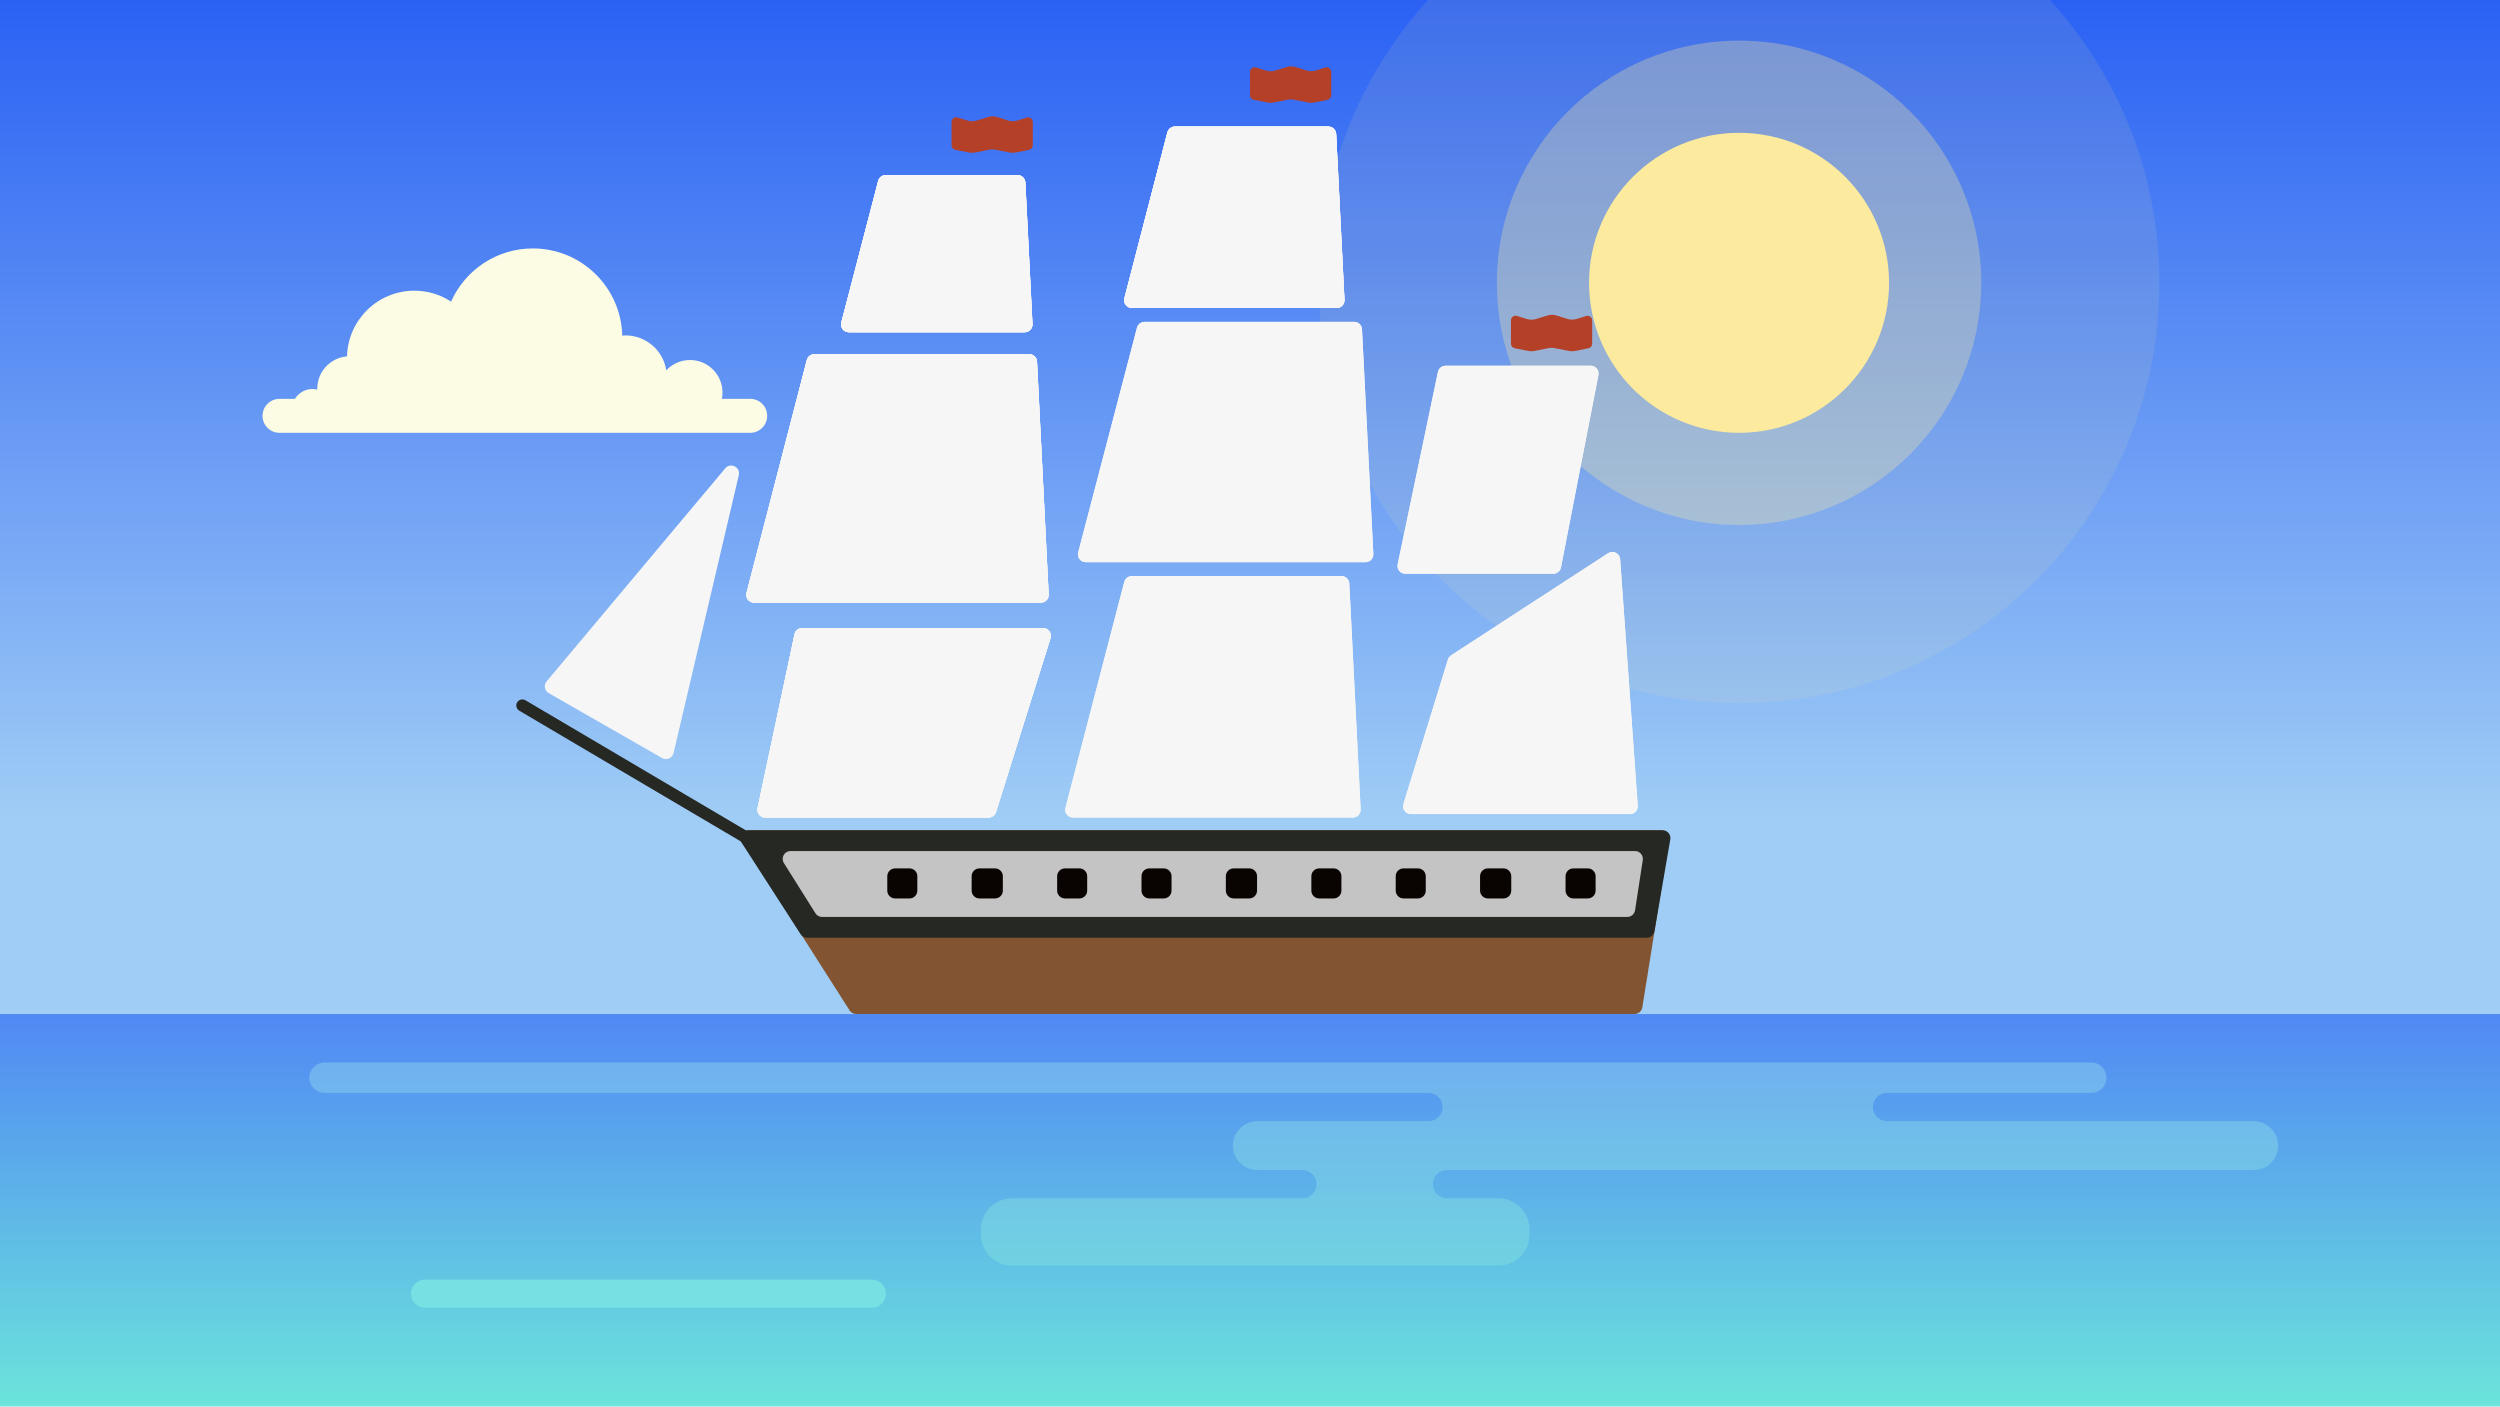
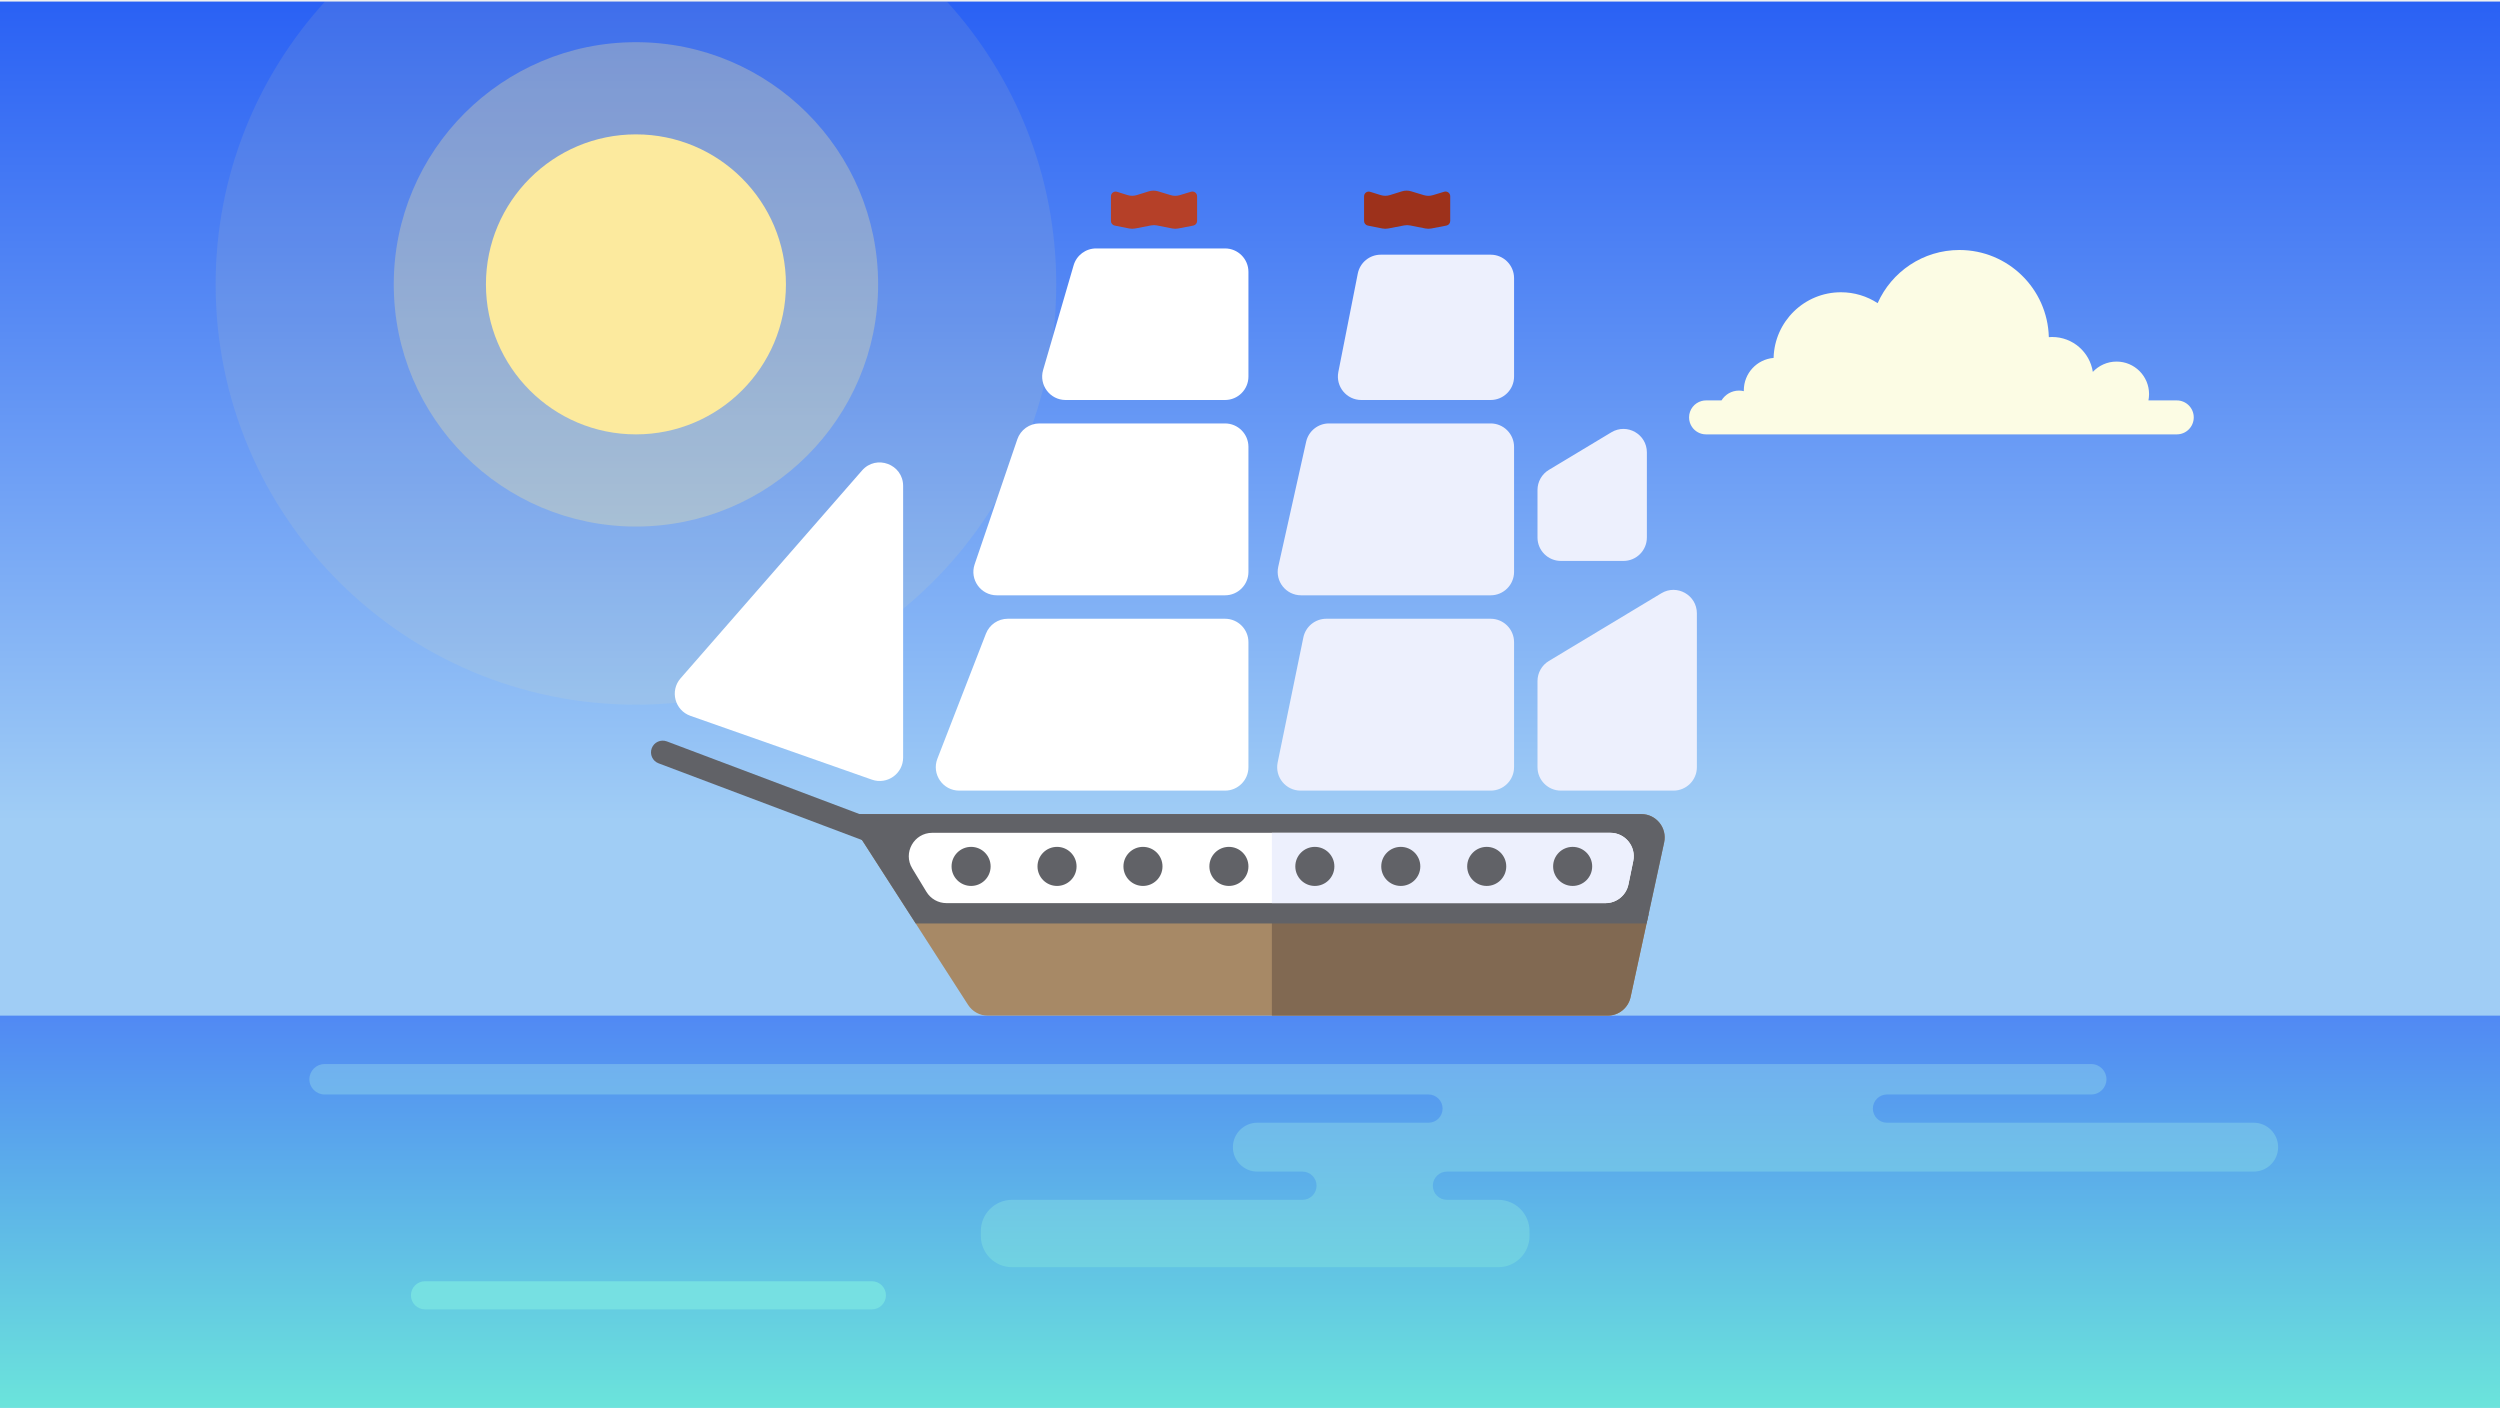
- <svg xmlns="http://www.w3.org/2000/svg" width="1600" height="900" viewBox="0 0 1600 900" fill="none">
-   <rect y="3.05176e-05" width="1600" height="900" fill="url(#paint0_linear_8_315)" />
-   <path d="M0 649H1600V900H0V649Z" fill="url(#paint1_linear_8_315)" />
-   <circle cx="1113" cy="181" r="96" fill="#FCEA9E" />
-   <circle opacity="0.3" cx="1113" cy="181" r="155" fill="#FCEA9E" />
-   <path opacity="0.1" d="M1382 181C1382 329.565 1261.56 450 1113 450C964.435 450 844 329.565 844 181C844 111.297 870.511 47.786 914 7.55787e-05C914 7.55787e-05 1036.64 0 1115.5 0C1194.36 0 1312 7.55787e-05 1312 7.55787e-05C1355.49 47.786 1382 111.297 1382 181Z" fill="#FCEA9E" />
-   <path d="M178.862 277H480.142C486.138 277 491 272.135 491 266.133C491 260.132 486.138 255.267 480.142 255.267H462.005C462.254 253.957 462.397 252.605 462.397 251.22C462.397 239.728 453.083 230.412 441.601 230.412C435.605 230.412 430.208 232.952 426.407 237.012C424.471 224.365 413.551 214.678 400.365 214.678C399.66 214.678 398.955 214.715 398.25 214.771C397.456 183.834 372.137 159 341.02 159C317.68 159 297.604 172.975 288.691 193.015C281.931 188.614 273.868 186.047 265.202 186.047C241.759 186.047 222.698 204.761 222.1 228.07C211.431 228.956 203.045 237.895 203.045 248.799C203.045 248.92 203.049 249.039 203.053 249.159C203.056 249.224 203.058 249.29 203.059 249.355C202.066 249.116 201.036 248.976 199.971 248.976C195.222 248.976 191.074 251.497 188.755 255.267H178.862C177.906 255.267 176.978 255.391 176.095 255.623C171.436 256.847 168 261.089 168 266.133C168 268.406 168.697 270.516 169.89 272.26C171.846 275.121 175.135 277 178.862 277Z" fill="#FCFCE4" />
-   <path d="M1338.4 680H207.733C202.357 680 198 684.357 198 689.733C198 695.108 202.357 699.465 207.733 699.465H914.227C919.219 699.465 923.265 703.511 923.265 708.503C923.265 713.494 919.219 717.54 914.227 717.54H804.701C796.063 717.54 789.06 724.543 789.06 733.182C789.06 741.82 796.063 748.824 804.701 748.824H833.565C838.556 748.824 842.603 752.87 842.603 757.861C842.603 762.852 838.556 766.898 833.565 766.898H647.735C636.689 766.898 627.735 775.853 627.735 786.898V790C627.735 801.046 636.689 810 647.735 810H958.894C969.94 810 978.894 801.046 978.894 790V786.898C978.894 775.853 969.94 766.898 958.894 766.898H926.044C921.053 766.898 917.007 762.852 917.007 757.861C917.007 752.87 921.053 748.824 926.044 748.824H1442.36C1451 748.824 1458 741.82 1458 733.182C1458 724.543 1451 717.54 1442.36 717.54H1207.67C1202.68 717.54 1198.63 713.494 1198.63 708.503C1198.63 703.511 1202.68 699.465 1207.67 699.465H1338.4C1343.78 699.465 1348.13 695.108 1348.13 689.733C1348.13 684.357 1343.78 680 1338.4 680Z" fill="url(#paint2_linear_8_315)" />
-   <path d="M263 828C263 823.029 267.029 819 272 819H558C562.971 819 567 823.029 567 828C567 832.971 562.971 837 558 837H272C267.029 837 263 832.971 263 828Z" fill="#76E0E2" />
-   <path d="M475.149 539.056C473.027 535.728 475.418 531.368 479.365 531.368H1063.39C1066.47 531.368 1068.82 534.122 1068.33 537.16L1051.08 644.744C1050.69 647.169 1048.6 648.952 1046.14 648.952H547.947C546.239 648.952 544.649 648.08 543.731 646.64L475.149 539.056Z" fill="#835432" />
-   <rect x="329" y="452.872" width="7.749" height="185.965" rx="3.874" transform="rotate(-59.4554 329 452.872)" fill="#252823" />
-   <path d="M926.664 422.128C927.009 421.009 927.735 420.046 928.717 419.408L1029.18 354.069C1032.37 351.993 1036.62 354.106 1036.89 357.904L1048.17 515.658C1048.38 518.553 1046.09 521.015 1043.18 521.015H902.984C899.62 521.015 897.216 517.759 898.206 514.543L926.664 422.128Z" fill="#F6F6F6" />
-   <path d="M926.664 422.128C927.009 421.009 927.735 420.046 928.717 419.408L1029.18 354.069C1032.37 351.993 1036.62 354.106 1036.89 357.904L1048.17 515.658C1048.38 518.553 1046.09 521.015 1043.18 521.015H902.984C899.62 521.015 897.216 517.759 898.206 514.543L926.664 422.128Z" fill="#F6F6F6" />
-   <path d="M920.287 238.056C920.771 235.74 922.814 234.081 925.18 234.081H1018.08C1021.23 234.081 1023.59 236.95 1022.99 240.036L999.018 363.15C998.56 365.499 996.503 367.195 994.11 367.195H899.41C896.236 367.195 893.866 364.276 894.516 361.17L920.287 238.056Z" fill="#F6F6F6" />
-   <path d="M920.287 238.056C920.771 235.74 922.814 234.081 925.18 234.081H1018.08C1021.23 234.081 1023.59 236.95 1022.99 240.036L999.018 363.15C998.56 365.499 996.503 367.195 994.11 367.195H899.41C896.236 367.195 893.866 364.276 894.516 361.17L920.287 238.056Z" fill="#F6F6F6" />
-   <path d="M727.673 209.714C728.248 207.514 730.236 205.979 732.51 205.979H866.695C869.359 205.979 871.555 208.067 871.689 210.727L878.939 354.548C879.083 357.404 876.806 359.799 873.945 359.799H694.884C691.608 359.799 689.217 356.703 690.046 353.534L727.673 209.714Z" fill="#F6F6F6" />
-   <path d="M727.673 209.714C728.248 207.514 730.236 205.979 732.51 205.979H866.695C869.359 205.979 871.555 208.067 871.689 210.727L878.939 354.548C879.083 357.404 876.806 359.799 873.945 359.799H694.884C691.608 359.799 689.217 356.703 690.046 353.534L727.673 209.714Z" fill="#F6F6F6" />
-   <path d="M719.541 372.414C720.115 370.211 722.104 368.674 724.38 368.674H858.56C861.224 368.674 863.42 370.762 863.553 373.423L870.805 517.983C870.949 520.839 868.672 523.234 865.812 523.234H686.741C683.468 523.234 681.078 520.141 681.902 516.974L719.541 372.414Z" fill="#F6F6F6" />
-   <path d="M719.541 372.414C720.115 370.211 722.104 368.674 724.38 368.674H858.56C861.224 368.674 863.42 370.762 863.553 373.423L870.805 517.983C870.949 520.839 868.672 523.234 865.812 523.234H686.741C683.468 523.234 681.078 520.141 681.902 516.974L719.541 372.414Z" fill="#F6F6F6" />
-   <path d="M747.121 84.745C747.693 82.54 749.683 81 751.961 81H850.159C852.823 81 855.02 83.089 855.153 85.751L860.454 191.855C860.596 194.711 858.319 197.105 855.46 197.105H724.45C721.179 197.105 718.789 194.016 719.61 190.85L747.121 84.745Z" fill="#F6F6F6" />
-   <path d="M747.121 84.745C747.693 82.54 749.683 81 751.961 81H850.159C852.823 81 855.02 83.089 855.153 85.751L860.454 191.855C860.596 194.711 858.319 197.105 855.46 197.105H724.45C721.179 197.105 718.789 194.016 719.61 190.85L747.121 84.745Z" fill="#F6F6F6" />
-   <path d="M747.121 84.745C747.693 82.54 749.683 81 751.961 81H850.159C852.823 81 855.02 83.089 855.153 85.751L860.454 191.855C860.596 194.711 858.319 197.105 855.46 197.105H724.45C721.179 197.105 718.789 194.016 719.61 190.85L747.121 84.745Z" fill="#F6F6F6" />
-   <path d="M747.121 84.745C747.693 82.54 749.683 81 751.961 81H850.159C852.823 81 855.02 83.089 855.153 85.751L860.454 191.855C860.596 194.711 858.319 197.105 855.46 197.105H724.45C721.179 197.105 718.789 194.016 719.61 190.85L747.121 84.745Z" fill="#F6F6F6" />
-   <path d="M562.036 115.799C562.61 113.597 564.598 112.06 566.874 112.06H651.241C653.905 112.06 656.101 114.149 656.235 116.809L660.782 207.384C660.925 210.24 658.648 212.635 655.788 212.635H543.275C540.002 212.635 537.612 209.542 538.437 206.374L562.036 115.799Z" fill="#F6F6F6" />
-   <path d="M562.036 115.799C562.61 113.597 564.598 112.06 566.874 112.06H651.241C653.905 112.06 656.101 114.149 656.235 116.809L660.782 207.384C660.925 210.24 658.648 212.635 655.788 212.635H543.275C540.002 212.635 537.612 209.542 538.437 206.374L562.036 115.799Z" fill="#F6F6F6" />
-   <path d="M562.036 115.799C562.61 113.597 564.598 112.06 566.874 112.06H651.241C653.905 112.06 656.101 114.149 656.235 116.809L660.782 207.384C660.925 210.24 658.648 212.635 655.788 212.635H543.275C540.002 212.635 537.612 209.542 538.437 206.374L562.036 115.799Z" fill="#F6F6F6" />
-   <path d="M562.036 115.799C562.61 113.597 564.598 112.06 566.874 112.06H651.241C653.905 112.06 656.101 114.149 656.235 116.809L660.782 207.384C660.925 210.24 658.648 212.635 655.788 212.635H543.275C540.002 212.635 537.612 209.542 538.437 206.374L562.036 115.799Z" fill="#F6F6F6" />
-   <path d="M516.373 230.432C516.945 228.226 518.935 226.686 521.214 226.686H658.708C661.372 226.686 663.569 228.775 663.701 231.436L671.137 380.433C671.279 383.289 669.002 385.683 666.143 385.683H482.625C479.355 385.683 476.965 382.595 477.785 379.429L516.373 230.432Z" fill="#F6F6F6" />
-   <path d="M516.373 230.432C516.945 228.226 518.935 226.686 521.214 226.686H658.708C661.372 226.686 663.569 228.775 663.701 231.436L671.137 380.433C671.279 383.289 669.002 385.683 666.143 385.683H482.625C479.355 385.683 476.965 382.595 477.785 379.429L516.373 230.432Z" fill="#F6F6F6" />
-   <path d="M516.373 230.432C516.945 228.226 518.935 226.686 521.214 226.686H658.708C661.372 226.686 663.569 228.775 663.701 231.436L671.137 380.433C671.279 383.289 669.002 385.683 666.143 385.683H482.625C479.355 385.683 476.965 382.595 477.785 379.429L516.373 230.432Z" fill="#F6F6F6" />
-   <path d="M516.373 230.432C516.945 228.226 518.935 226.686 521.214 226.686H658.708C661.372 226.686 663.569 228.775 663.701 231.436L671.137 380.433C671.279 383.289 669.002 385.683 666.143 385.683H482.625C479.355 385.683 476.965 382.595 477.785 379.429L516.373 230.432Z" fill="#F6F6F6" />
-   <path d="M508.501 405.912C508.992 403.603 511.031 401.952 513.392 401.952H667.548C670.923 401.952 673.329 405.227 672.319 408.448L637.424 519.73C636.771 521.815 634.839 523.234 632.653 523.234H489.734C486.554 523.234 484.182 520.304 484.844 517.194L508.501 405.912Z" fill="#F6F6F6" />
-   <path d="M508.501 405.912C508.992 403.603 511.031 401.952 513.392 401.952H667.548C670.923 401.952 673.329 405.227 672.319 408.448L637.424 519.73C636.771 521.815 634.839 523.234 632.653 523.234H489.734C486.554 523.234 484.182 520.304 484.844 517.194L508.501 405.912Z" fill="#F6F6F6" />
-   <path d="M508.501 405.912C508.992 403.603 511.031 401.952 513.392 401.952H667.548C670.923 401.952 673.329 405.227 672.319 408.448L637.424 519.73C636.771 521.815 634.839 523.234 632.653 523.234H489.734C486.554 523.234 484.182 520.304 484.844 517.194L508.501 405.912Z" fill="#F6F6F6" />
-   <path d="M508.501 405.912C508.992 403.603 511.031 401.952 513.392 401.952H667.548C670.923 401.952 673.329 405.227 672.319 408.448L637.424 519.73C636.771 521.815 634.839 523.234 632.653 523.234H489.734C486.554 523.234 484.182 520.304 484.844 517.194L508.501 405.912Z" fill="#F6F6F6" />
-   <path d="M464.14 299.737C467.523 295.701 474.043 298.965 472.839 304.092L431.082 481.949C430.318 485.205 426.633 486.807 423.731 485.145L351.197 443.625C348.494 442.077 347.848 438.46 349.849 436.073L464.14 299.737Z" fill="#F6F6F6" />
-   <path d="M474.479 539.078C472.334 535.75 474.723 531.368 478.682 531.368H1064.06C1067.16 531.368 1069.52 534.163 1068.99 537.219L1058.84 595.995C1058.43 598.392 1056.35 600.144 1053.91 600.144H516.577C514.878 600.144 513.295 599.281 512.375 597.853L474.479 539.078Z" fill="#252823" />
-   <path d="M501.682 552.339C499.591 549.009 501.984 544.68 505.916 544.68H1046.43C1049.49 544.68 1051.83 547.409 1051.37 550.437L1046.44 582.59C1046.07 585.03 1043.97 586.832 1041.5 586.832H526.112C524.392 586.832 522.793 585.948 521.878 584.492L501.682 552.339Z" fill="#C4C4C4" />
-   <rect x="567.865" y="555.772" width="19.227" height="19.227" rx="5" fill="#090302" />
-   <rect x="621.851" y="555.772" width="19.967" height="19.227" rx="5" fill="#090302" />
-   <rect x="676.575" y="555.772" width="19.227" height="19.227" rx="5" fill="#090302" />
-   <rect x="730.56" y="555.772" width="19.227" height="19.227" rx="5" fill="#090302" />
-   <rect x="784.545" y="555.772" width="19.967" height="19.227" rx="5" fill="#090302" />
-   <rect x="839.27" y="555.772" width="19.227" height="19.227" rx="5" fill="#090302" />
-   <rect x="893.255" y="555.772" width="19.227" height="19.227" rx="5" fill="#090302" />
-   <rect x="947.239" y="555.772" width="19.967" height="19.227" rx="5" fill="#090302" />
-   <rect x="1001.96" y="555.772" width="19.227" height="19.227" rx="5" fill="#090302" />
-   <path d="M609 78.063C609 76.044 610.954 74.602 612.883 75.196L619.239 77.154C621.157 77.746 623.209 77.746 625.127 77.154L632.38 74.92C634.324 74.321 636.405 74.329 638.345 74.944L645.162 77.104C647.128 77.727 649.238 77.727 651.204 77.104L657.094 75.238C659.028 74.625 661 76.069 661 78.098V92.96C661 94.388 659.993 95.618 658.593 95.901L650.132 97.607C648.845 97.866 647.52 97.87 646.232 97.617L636.951 95.798C635.663 95.545 634.338 95.549 633.051 95.808L624.132 97.607C622.845 97.866 621.52 97.87 620.232 97.617L611.423 95.89C610.015 95.614 609 94.381 609 92.946V78.063Z" fill="#B54028" />
-   <path d="M800 46.063C800 44.044 801.954 42.602 803.883 43.196L810.239 45.154C812.157 45.745 814.209 45.745 816.127 45.154L823.38 42.92C825.324 42.321 827.405 42.329 829.345 42.944L836.162 45.104C838.128 45.727 840.238 45.727 842.204 45.104L848.094 43.238C850.028 42.625 852 44.069 852 46.098V60.96C852 62.388 850.993 63.618 849.593 63.901L841.132 65.607C839.845 65.866 838.52 65.87 837.232 65.617L827.951 63.798C826.663 63.545 825.338 63.549 824.051 63.809L815.132 65.607C813.845 65.866 812.52 65.87 811.232 65.617L802.423 63.89C801.015 63.614 800 62.381 800 60.946V46.063Z" fill="#B54028" />
-   <path d="M967 205.063C967 203.045 968.954 201.602 970.883 202.196L977.239 204.154C979.157 204.745 981.209 204.745 983.127 204.154L990.38 201.92C992.324 201.321 994.405 201.329 996.345 201.944L1003.16 204.104C1005.13 204.727 1007.24 204.727 1009.2 204.104L1015.09 202.238C1017.03 201.625 1019 203.069 1019 205.098V219.96C1019 221.388 1017.99 222.618 1016.59 222.901L1008.13 224.607C1006.85 224.866 1005.52 224.87 1004.23 224.617L994.951 222.798C993.663 222.545 992.338 222.549 991.051 222.808L982.132 224.607C980.845 224.866 979.52 224.87 978.232 224.617L969.423 222.89C968.015 222.614 967 221.381 967 219.946V205.063Z" fill="#B54028" />
+ <svg xmlns="http://www.w3.org/2000/svg" width="1600" height="901" viewBox="0 0 1600 901" fill="none">
+   <rect y="1" width="1600" height="900" fill="url(#paint0_linear_1370_10244)" />
+   <path d="M0 650H1600V901H0V650Z" fill="url(#paint1_linear_1370_10244)" />
+   <circle cx="407" cy="182" r="96" fill="#FCEA9E" />
+   <circle opacity="0.3" cx="407" cy="182" r="155" fill="#FCEA9E" />
+   <path opacity="0.1" d="M676 182C676 330.565 555.565 451 407 451C258.435 451 138 330.565 138 182C138 112.297 164.511 48.786 208 1C208 1 330.638 1 409.5 1C488.362 1 606 1 606 1C649.489 48.786 676 112.297 676 182Z" fill="#FCEA9E" />
+   <path d="M1091.86 278H1393.14C1399.14 278 1404 273.135 1404 267.133C1404 261.132 1399.14 256.267 1393.14 256.267H1375C1375.25 254.957 1375.4 253.605 1375.4 252.22C1375.4 240.728 1366.08 231.412 1354.6 231.412C1348.61 231.412 1343.21 233.952 1339.41 238.012C1337.47 225.365 1326.55 215.678 1313.36 215.678C1312.66 215.678 1311.96 215.715 1311.25 215.771C1310.46 184.834 1285.14 160 1254.02 160C1230.68 160 1210.6 173.975 1201.69 194.015C1194.93 189.614 1186.87 187.047 1178.2 187.047C1154.76 187.047 1135.7 205.761 1135.1 229.07C1124.43 229.956 1116.05 238.895 1116.05 249.799C1116.05 249.92 1116.05 250.039 1116.05 250.159C1116.06 250.224 1116.06 250.29 1116.06 250.355C1115.07 250.116 1114.04 249.976 1112.97 249.976C1108.22 249.976 1104.07 252.497 1101.76 256.267H1091.86C1090.91 256.267 1089.98 256.391 1089.09 256.623C1084.44 257.847 1081 262.089 1081 267.133C1081 269.406 1081.7 271.516 1082.89 273.26C1084.85 276.121 1088.13 278 1091.86 278Z" fill="#FCFCE4" />
+   <path d="M1338.4 681H207.733C202.357 681 198 685.357 198 690.733C198 696.108 202.357 700.465 207.733 700.465H914.227C919.219 700.465 923.265 704.511 923.265 709.503C923.265 714.494 919.219 718.54 914.227 718.54H804.701C796.063 718.54 789.06 725.543 789.06 734.182C789.06 742.82 796.063 749.824 804.701 749.824H833.565C838.556 749.824 842.603 753.87 842.603 758.861C842.603 763.852 838.556 767.898 833.565 767.898H647.735C636.689 767.898 627.735 776.853 627.735 787.898V791C627.735 802.046 636.689 811 647.735 811H958.894C969.94 811 978.894 802.046 978.894 791V787.898C978.894 776.853 969.94 767.898 958.894 767.898H926.044C921.053 767.898 917.007 763.852 917.007 758.861C917.007 753.87 921.053 749.824 926.044 749.824H1442.36C1451 749.824 1458 742.82 1458 734.182C1458 725.543 1451 718.54 1442.36 718.54H1207.67C1202.68 718.54 1198.63 714.494 1198.63 709.503C1198.63 704.511 1202.68 700.465 1207.67 700.465H1338.4C1343.78 700.465 1348.13 696.108 1348.13 690.733C1348.13 685.357 1343.78 681 1338.4 681Z" fill="url(#paint2_linear_1370_10244)" />
+   <path d="M263 829C263 824.029 267.029 820 272 820H558C562.971 820 567 824.029 567 829C567 833.971 562.971 838 558 838H272C267.029 838 263 833.971 263 829Z" fill="#76E0E2" />
+   <path d="M541 521H1050.39C1059.96 521 1067.08 529.833 1065.05 539.182L1043.57 638.182C1042.07 645.079 1035.96 650 1028.91 650H632.185C627.084 650 622.332 647.407 619.571 643.116L541 521Z" fill="#A78966" />
+   <path fill-rule="evenodd" clip-rule="evenodd" d="M1055.11 585L1043.57 638.182C1042.07 645.079 1035.96 650 1028.91 650H814V585H1055.11Z" fill="#816952" />
+   <path fill-rule="evenodd" clip-rule="evenodd" d="M1053.81 591H586.039L541 521H1050.39C1059.96 521 1067.08 529.833 1065.05 539.182L1053.81 591Z" fill="#616267" />
+   <path d="M583.819 555.78C577.755 545.783 584.951 533 596.643 533H1030.59C1040.1 533 1047.2 541.721 1045.29 551.027L1042.2 566.027C1040.76 572.998 1034.62 578 1027.5 578H605.743C600.5 578 595.637 575.262 592.918 570.78L583.819 555.78Z" fill="white" />
+   <path fill-rule="evenodd" clip-rule="evenodd" d="M814 578V533H1030.59C1040.1 533 1047.2 541.721 1045.29 551.027L1042.2 566.027C1040.76 572.998 1034.62 578 1027.5 578H814Z" fill="#EDF0FD" />
+   <path d="M984 435.882C984 430.621 986.756 425.744 991.264 423.031L1063.26 379.687C1073.26 373.669 1086 380.869 1086 392.538V491C1086 499.284 1079.28 506 1071 506H999C990.716 506 984 499.284 984 491V435.882Z" fill="#EDF0FD" />
+   <path d="M984 313.587C984 308.324 986.758 303.446 991.268 300.733L1031.27 276.673C1041.27 270.66 1054 277.86 1054 289.527V344C1054 352.284 1047.28 359 1039 359H999C990.716 359 984 352.284 984 344V313.587Z" fill="#EDF0FD" />
+   <path d="M834.142 407.981C835.575 401.006 841.715 396 848.835 396H954C962.284 396 969 402.716 969 411V491C969 499.284 962.284 506 954 506H832.396C822.898 506 815.791 497.284 817.703 487.981L834.142 407.981Z" fill="#EDF0FD" />
+   <path d="M835.924 282.734C837.454 275.877 843.538 271 850.564 271L954 271C962.284 271 969 277.716 969 286V366C969 374.284 962.284 381 954 381H832.715C823.114 381 815.985 372.105 818.075 362.734L835.924 282.734Z" fill="#EDF0FD" />
+   <path d="M868.978 175.094C870.366 168.066 876.53 163 883.694 163L954 163C962.284 163 969 169.716 969 178V241C969 249.284 962.284 256 954 256H871.252C861.801 256 854.705 247.366 856.536 238.094L868.978 175.094Z" fill="#EDF0FD" />
+   <path d="M630.987 405.572C633.227 399.802 638.781 396 644.97 396H784C792.284 396 799 402.716 799 411V491C799 499.284 792.284 506 784 506H613.914C603.367 506 596.114 495.403 599.93 485.572L630.987 405.572Z" fill="white" />
+   <path d="M651.079 281.155C653.152 275.082 658.858 271 665.275 271H784C792.284 271 799 277.716 799 286V366C799 374.284 792.284 381 784 381H637.97C627.686 381 620.452 370.887 623.774 361.155L651.079 281.155Z" fill="white" />
+   <path d="M687.114 169.804C688.98 163.402 694.847 159 701.516 159H784C792.284 159 799 165.716 799 174V241C799 249.284 792.284 256 784 256H681.994C671.996 256 664.796 246.403 667.593 236.804L687.114 169.804Z" fill="white" />
+   <path d="M551.701 301.118C560.816 290.679 578 297.126 578 310.984V484.826C578 495.168 567.781 502.407 558.025 498.977L441.883 458.141C431.877 454.623 428.583 442.114 435.56 434.124L551.701 301.118Z" fill="white" />
+   <path d="M417.119 478.864C418.581 474.989 422.907 473.032 426.783 474.493L569.472 528.309L564.179 542.344L421.49 488.528C417.614 487.067 415.657 482.74 417.119 478.864Z" fill="#616267" />
+   <rect x="609" y="542" width="25" height="25" rx="12.5" fill="#616267" />
+   <rect x="664" y="542" width="25" height="25" rx="12.5" fill="#616267" />
+   <rect x="719" y="542" width="25" height="25" rx="12.5" fill="#616267" />
+   <rect x="774" y="542" width="25" height="25" rx="12.5" fill="#616267" />
+   <rect x="829" y="542" width="25" height="25" rx="12.5" fill="#616267" />
+   <rect x="884" y="542" width="25" height="25" rx="12.5" fill="#616267" />
+   <rect x="939" y="542" width="25" height="25" rx="12.5" fill="#616267" />
+   <rect x="994" y="542" width="25" height="25" rx="12.5" fill="#616267" />
+   <path d="M766.139 125.583C766.139 123.569 764.195 122.127 762.268 122.712L755.064 124.898C753.171 125.472 751.15 125.472 749.257 124.898L741.126 122.431C739.207 121.849 737.158 121.857 735.244 122.454L727.57 124.849C725.63 125.454 723.551 125.454 721.611 124.849L714.894 122.752C712.962 122.15 711 123.593 711 125.616V141.439C711 142.87 712.011 144.102 713.416 144.381L722.67 146.219C723.938 146.471 725.244 146.474 726.514 146.229L736.647 144.273C737.917 144.028 739.222 144.031 740.491 144.283L750.239 146.219C751.508 146.471 752.813 146.474 754.083 146.229L763.708 144.371C765.119 144.098 766.139 142.863 766.139 141.425V125.583Z" fill="#B54028" />
+   <path d="M928.139 125.583C928.139 123.569 926.195 122.127 924.268 122.712L917.064 124.898C915.171 125.472 913.15 125.472 911.257 124.898L903.126 122.431C901.207 121.849 899.158 121.857 897.244 122.454L889.57 124.849C887.63 125.454 885.551 125.454 883.611 124.849L876.894 122.752C874.962 122.15 873 123.593 873 125.616V141.439C873 142.87 874.011 144.102 875.416 144.381L884.67 146.219C885.938 146.471 887.244 146.474 888.514 146.229L898.647 144.273C899.917 144.028 901.222 144.031 902.491 144.283L912.239 146.219C913.508 146.471 914.813 146.474 916.083 146.229L925.708 144.371C927.119 144.098 928.139 142.863 928.139 141.425V125.583Z" fill="#9D311B" />
  <defs>
-     <linearGradient id="paint0_linear_8_315" x1="800" y1="3.05176e-05" x2="800" y2="900" gradientUnits="userSpaceOnUse">
+     <linearGradient id="paint0_linear_1370_10244" x1="800" y1="1" x2="800" y2="901" gradientUnits="userSpaceOnUse">
      <stop stop-color="#2A61F4" />
      <stop offset="0.583" stop-color="#A0CDF5" />
    </linearGradient>
-     <linearGradient id="paint1_linear_8_315" x1="800" y1="649" x2="800" y2="900" gradientUnits="userSpaceOnUse">
+     <linearGradient id="paint1_linear_1370_10244" x1="800" y1="650" x2="800" y2="901" gradientUnits="userSpaceOnUse">
      <stop stop-color="#5189F4" />
      <stop offset="1" stop-color="#6BE4DB" />
    </linearGradient>
-     <linearGradient id="paint2_linear_8_315" x1="828" y1="680" x2="828" y2="810" gradientUnits="userSpaceOnUse">
+     <linearGradient id="paint2_linear_1370_10244" x1="828" y1="681" x2="828" y2="811" gradientUnits="userSpaceOnUse">
      <stop stop-color="#70B1EF" />
      <stop offset="1" stop-color="#70D2E1" />
    </linearGradient>
  </defs>
</svg>
